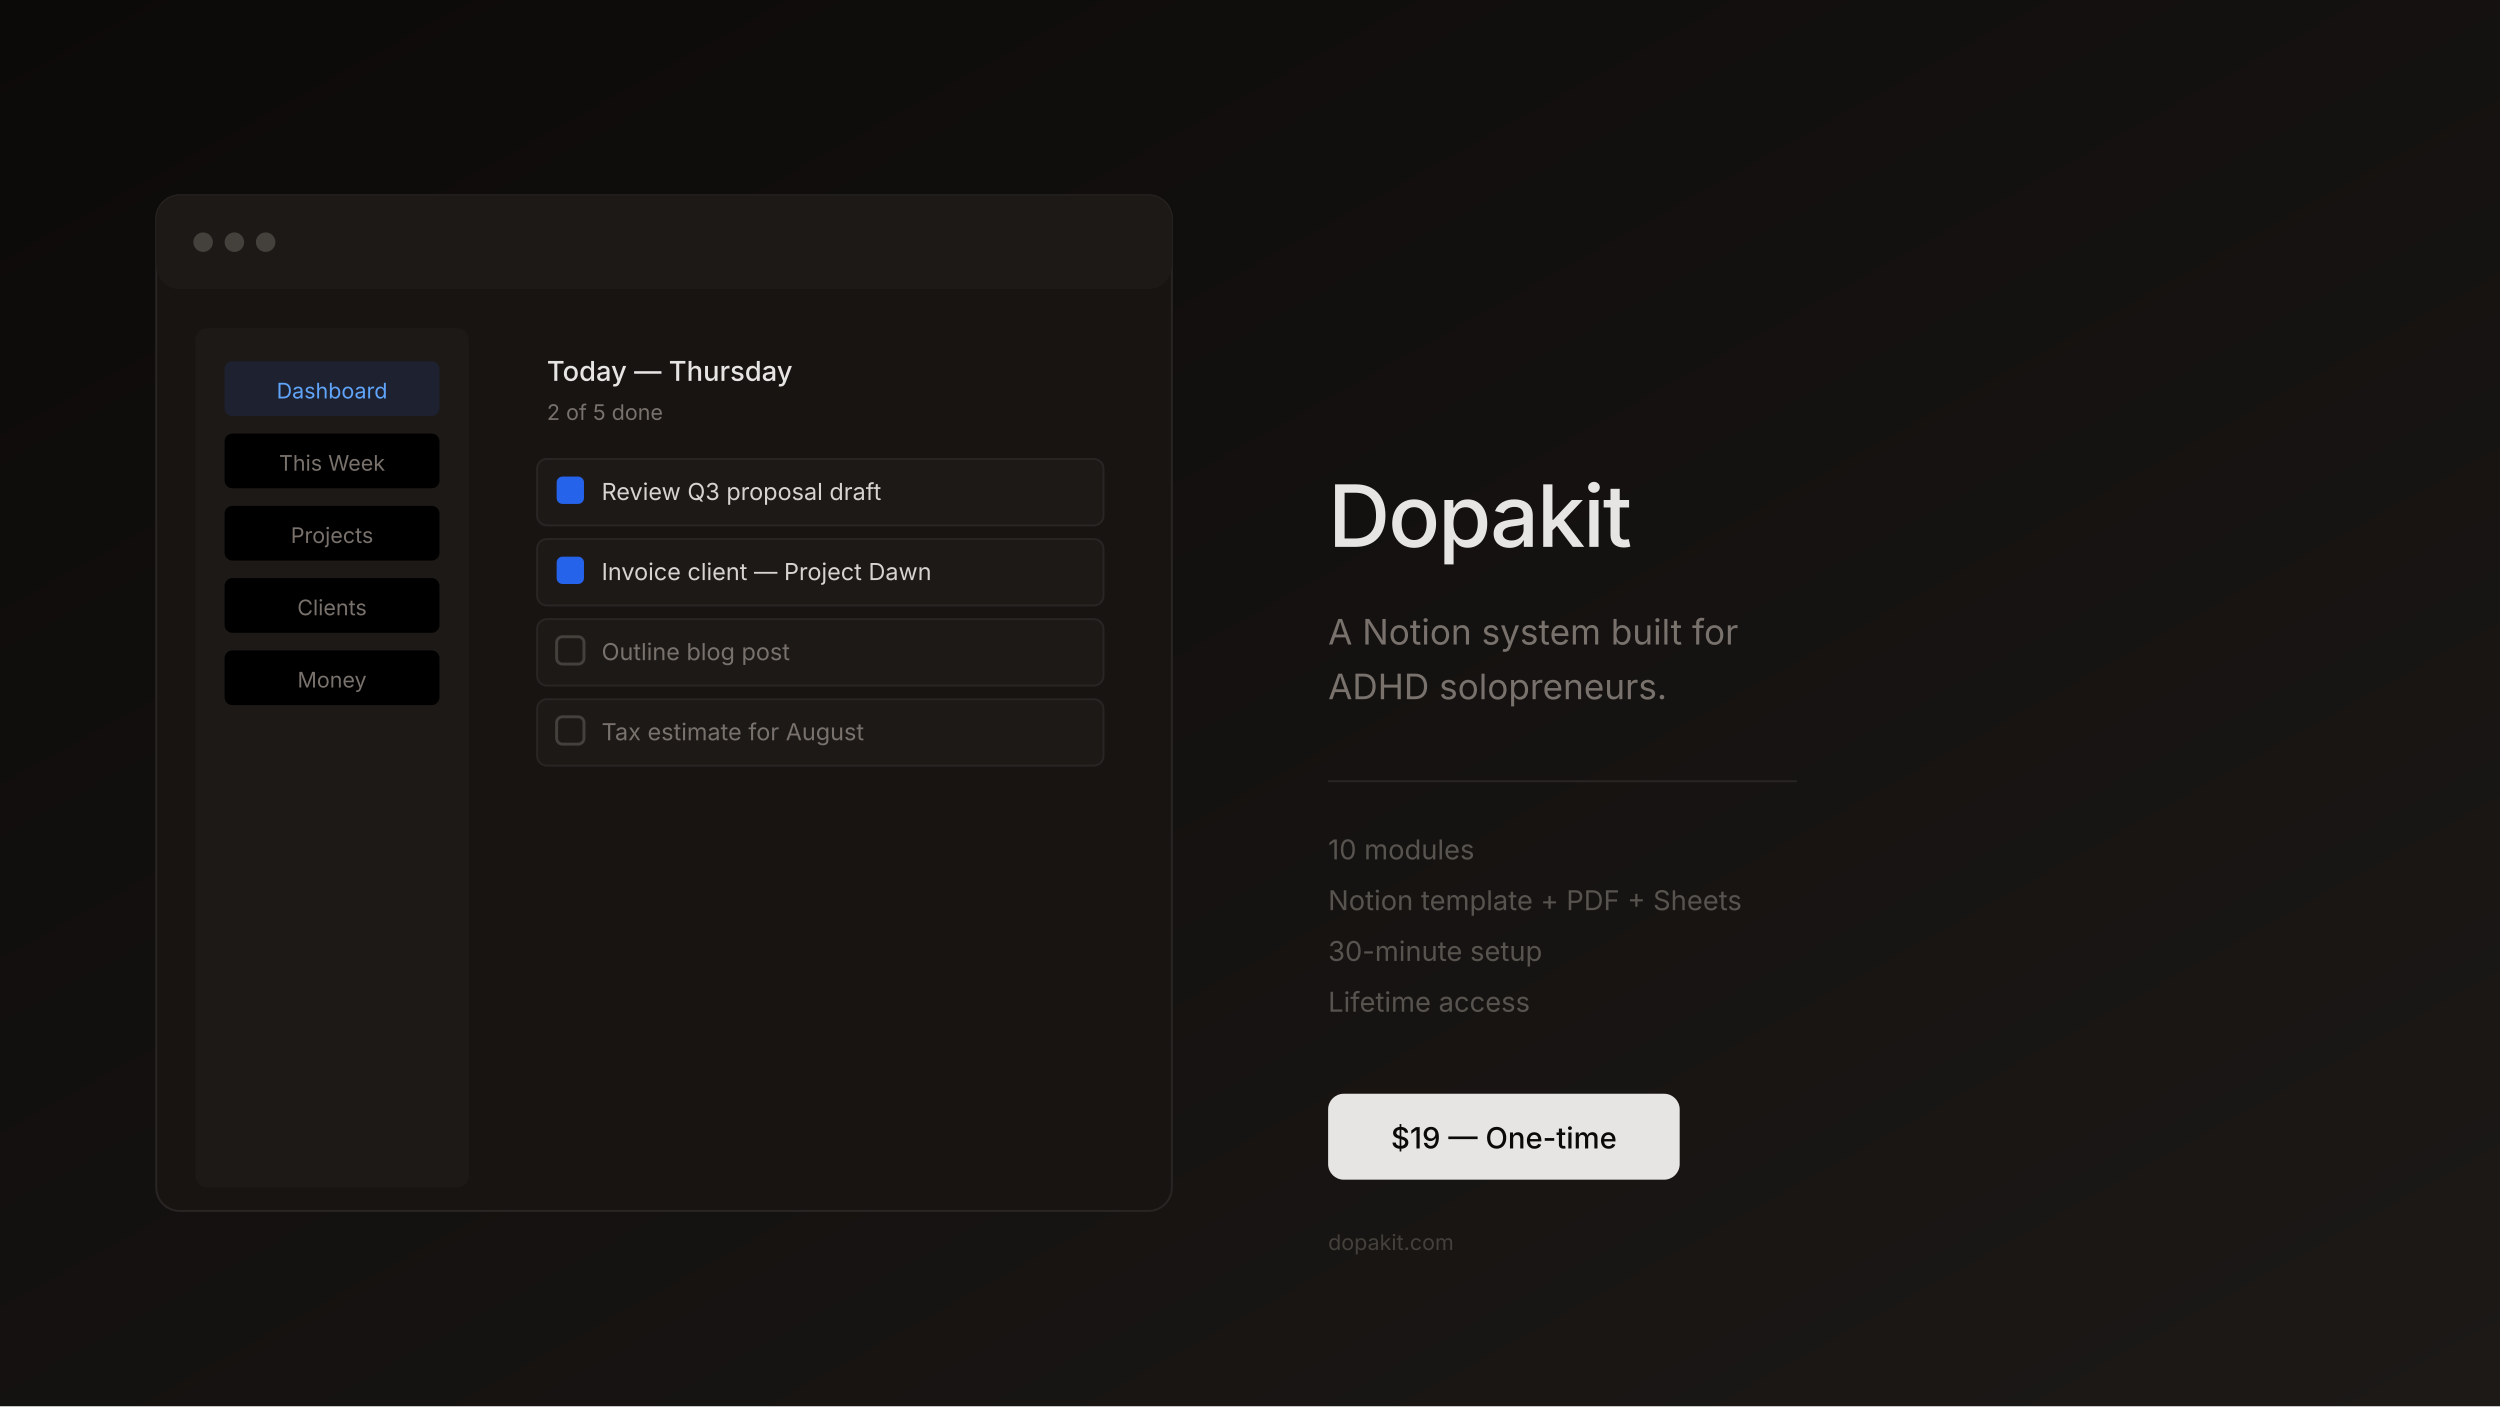
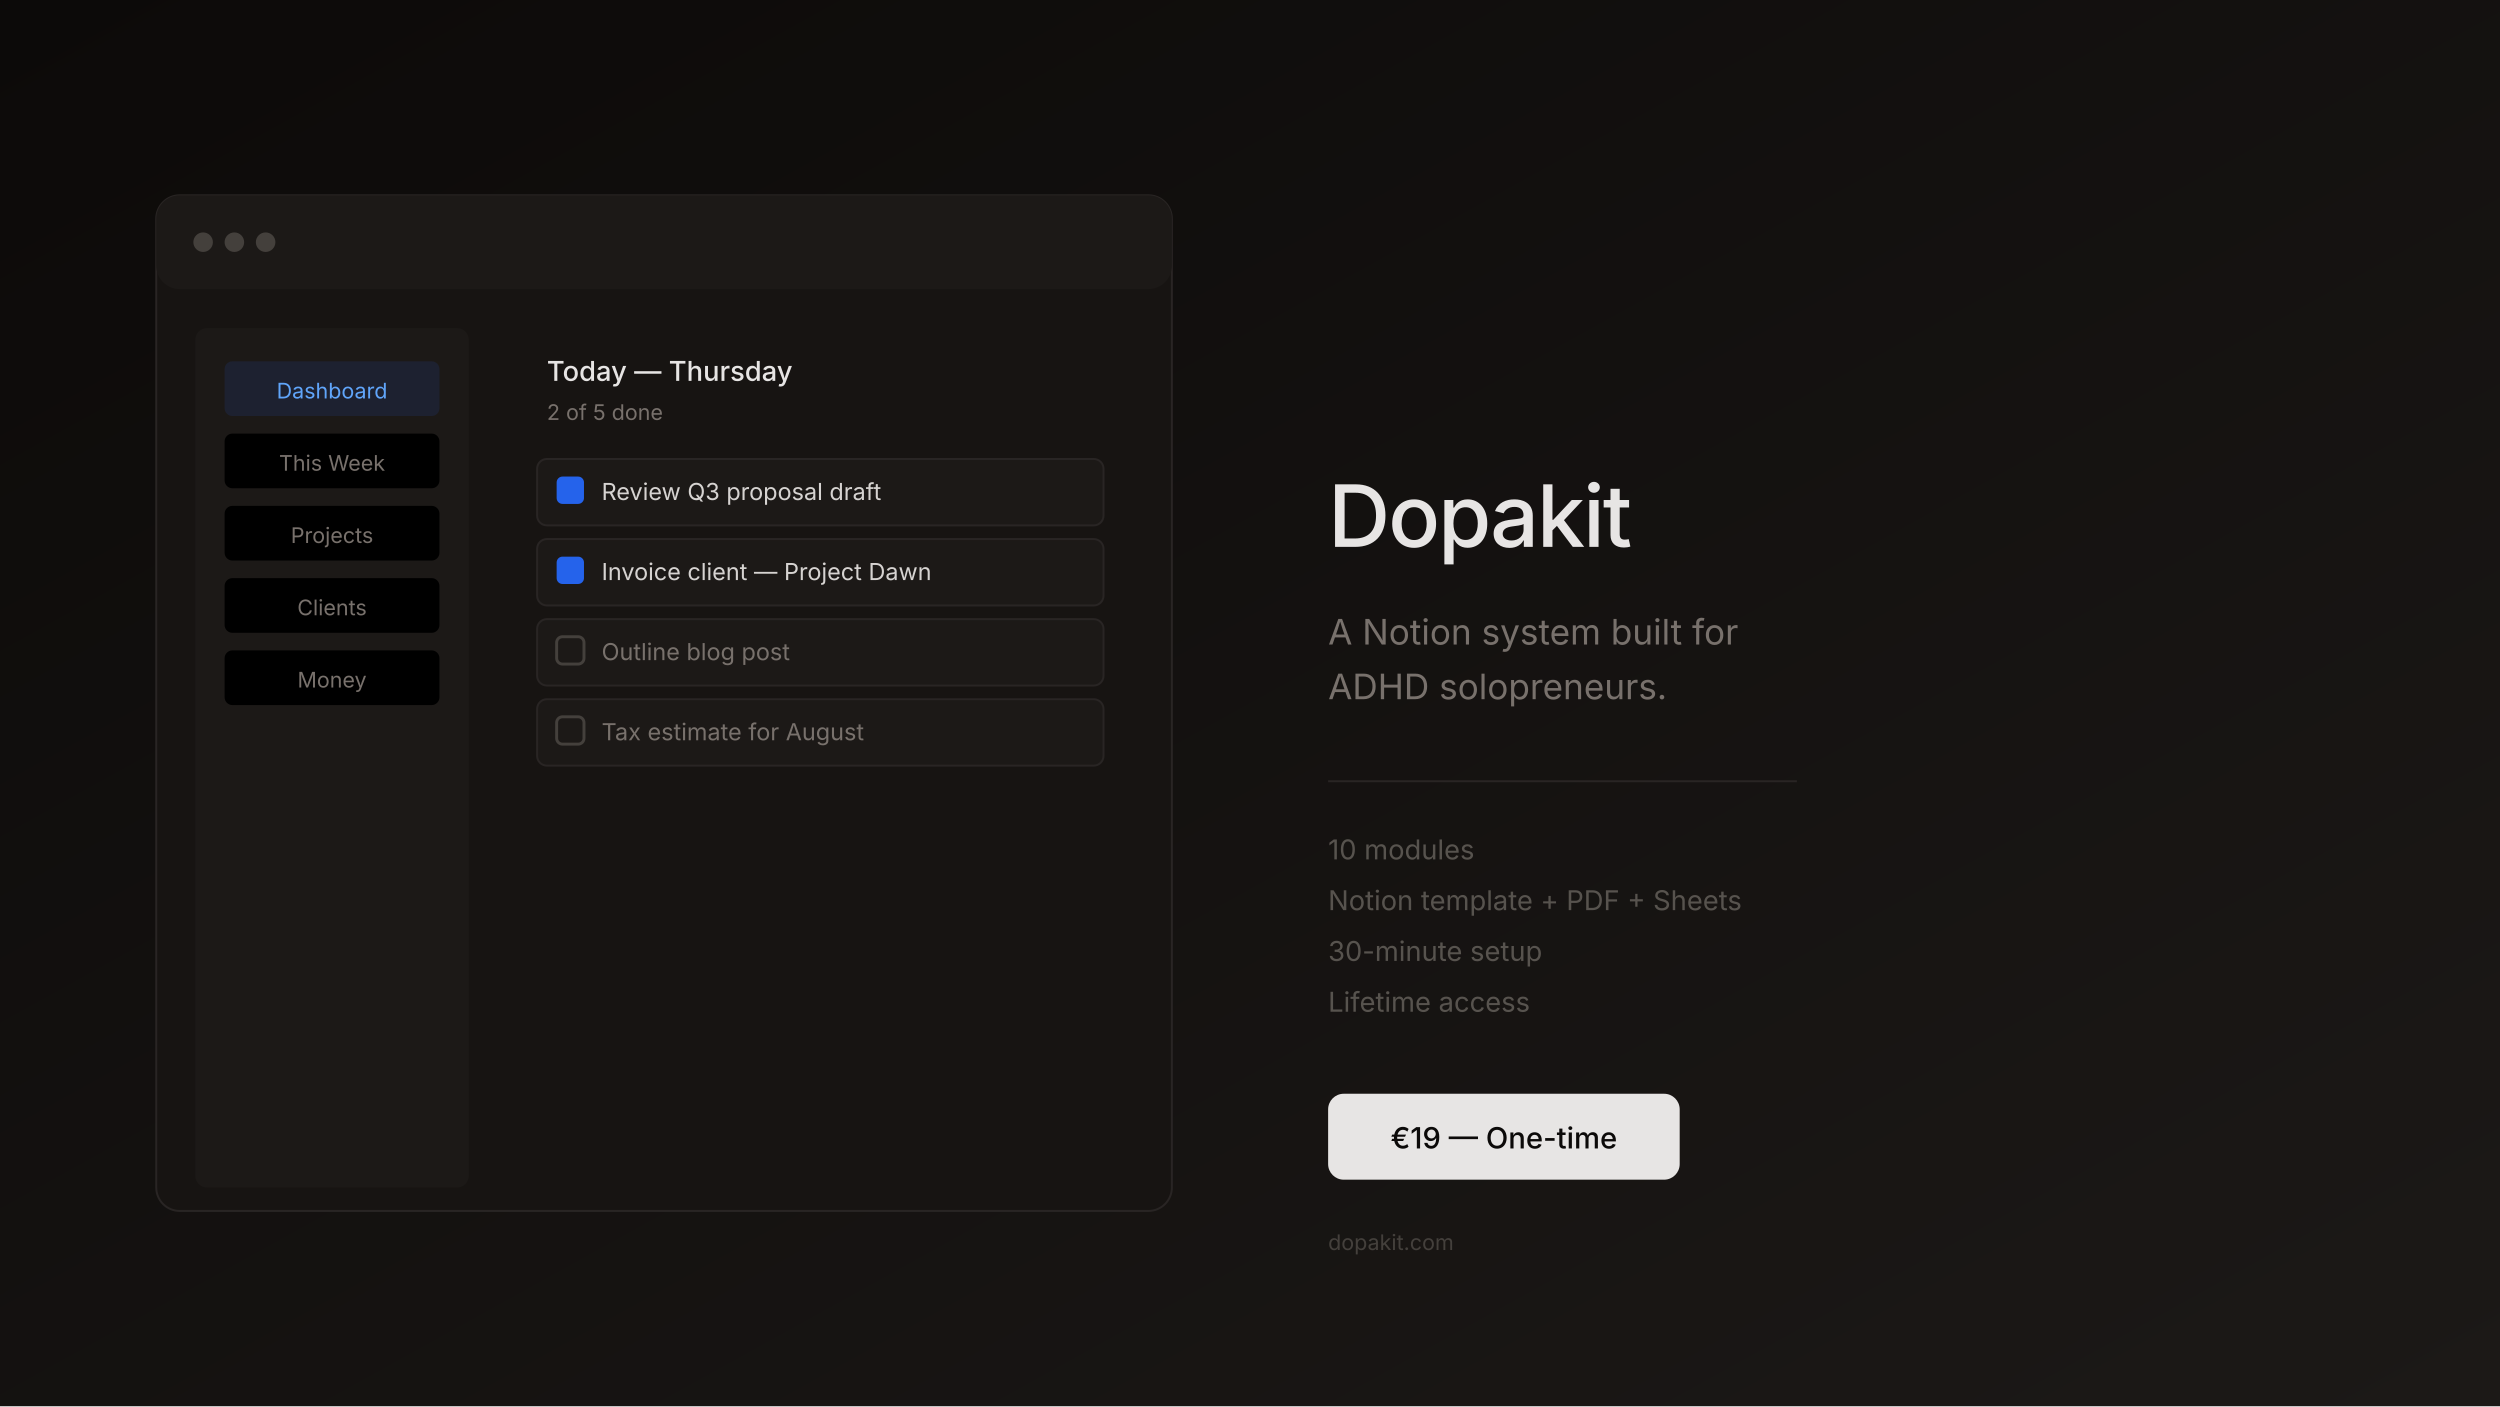
<svg xmlns="http://www.w3.org/2000/svg" width="1280" height="720" viewBox="0 0 1280 720">
  <defs>
    <linearGradient id="bg" x1="0" y1="0" x2="1" y2="1">
      <stop offset="0%" stop-color="#0c0a09" />
      <stop offset="100%" stop-color="#1c1917" />
    </linearGradient>
  </defs>
  <rect width="1280" height="720" fill="url(#bg)" />
  <rect x="80" y="100" width="520" height="520" rx="12" fill="#171412" stroke="#292524" stroke-width="1" />
  <rect x="80" y="100" width="520" height="48" rx="12" fill="#1c1917" />
  <circle cx="104" cy="124" r="5" fill="#44403c" />
  <circle cx="120" cy="124" r="5" fill="#44403c" />
  <circle cx="136" cy="124" r="5" fill="#44403c" />
  <rect x="100" y="168" width="140" height="440" rx="6" fill="#1c1917" />
  <rect x="115" y="185" width="110" height="28" rx="4" fill="rgba(37,99,235,0.12)" />
  <text x="170" y="204" text-anchor="middle" font-family="Inter,sans-serif" font-size="11" fill="#60a5fa">Dashboard</text>
  <rect x="115" y="222" width="110" height="28" rx="4" />
  <text x="170" y="241" text-anchor="middle" font-family="Inter,sans-serif" font-size="11" fill="#78716c">This Week</text>
  <rect x="115" y="259" width="110" height="28" rx="4" />
  <text x="170" y="278" text-anchor="middle" font-family="Inter,sans-serif" font-size="11" fill="#78716c">Projects</text>
  <rect x="115" y="296" width="110" height="28" rx="4" />
  <text x="170" y="315" text-anchor="middle" font-family="Inter,sans-serif" font-size="11" fill="#78716c">Clients</text>
  <rect x="115" y="333" width="110" height="28" rx="4" />
  <text x="170" y="352" text-anchor="middle" font-family="Inter,sans-serif" font-size="11" fill="#78716c">Money</text>
  <rect x="260" y="168" width="320" height="440" rx="6" fill="#171412" />
  <text x="280" y="195" font-family="Inter,sans-serif" font-size="14" font-weight="500" fill="#e7e5e4">Today — Thursday</text>
  <text x="280" y="215" font-family="Inter,sans-serif" font-size="11" fill="#78716c">2 of 5 done</text>
  <rect x="275" y="235" width="290" height="34" rx="5" fill="#1c1917" stroke="#292524" stroke-width="1" />
  <rect x="285" y="244" width="14" height="14" rx="3" fill="#2563eb" />
  <text x="308" y="256" font-family="Inter,sans-serif" font-size="12" fill="#d6d3d1">Review Q3 proposal draft</text>
  <rect x="275" y="276" width="290" height="34" rx="5" fill="#1c1917" stroke="#292524" stroke-width="1" />
  <rect x="285" y="285" width="14" height="14" rx="3" fill="#2563eb" />
  <text x="308" y="297" font-family="Inter,sans-serif" font-size="12" fill="#d6d3d1">Invoice client — Project Dawn</text>
  <rect x="275" y="317" width="290" height="34" rx="5" fill="#1c1917" stroke="#292524" stroke-width="1" />
  <rect x="285" y="326" width="14" height="14" rx="3" fill="none" stroke="#44403c" stroke-width="1.5" />
  <text x="308" y="338" font-family="Inter,sans-serif" font-size="12" fill="#78716c">Outline blog post</text>
  <rect x="275" y="358" width="290" height="34" rx="5" fill="#1c1917" stroke="#292524" stroke-width="1" />
  <rect x="285" y="367" width="14" height="14" rx="3" fill="none" stroke="#44403c" stroke-width="1.5" />
  <text x="308" y="379" font-family="Inter,sans-serif" font-size="12" fill="#78716c">Tax estimate for August</text>
  <text x="680" y="280" font-family="Inter,sans-serif" font-size="44" font-weight="550" fill="#e7e5e4" letter-spacing="-1">Dopakit</text>
  <text x="680" y="330" font-family="Inter,sans-serif" font-size="18" fill="#78716c">A Notion system built for</text>
  <text x="680" y="358" font-family="Inter,sans-serif" font-size="18" fill="#78716c">ADHD solopreneurs.</text>
  <line x1="680" y1="400" x2="920" y2="400" stroke="#292524" stroke-width="1" />
  <text x="680" y="440" font-family="Inter,sans-serif" font-size="14" fill="#57534e">10 modules</text>
  <text x="680" y="466" font-family="Inter,sans-serif" font-size="14" fill="#57534e">Notion template + PDF + Sheets</text>
  <text x="680" y="492" font-family="Inter,sans-serif" font-size="14" fill="#57534e">30-minute setup</text>
  <text x="680" y="518" font-family="Inter,sans-serif" font-size="14" fill="#57534e">Lifetime access</text>
  <rect x="680" y="560" width="180" height="44" rx="8" fill="#e7e5e4" />
-   <text x="770" y="588" text-anchor="middle" font-family="Inter,sans-serif" font-size="15" font-weight="550" fill="#0c0a09">$19 — One-time</text>
+   <text x="770" y="588" text-anchor="middle" font-family="Inter,sans-serif" font-size="15" font-weight="550" fill="#0c0a09">€19 — One-time</text>
  <text x="680" y="640" font-family="Inter,sans-serif" font-size="11" fill="#44403c">dopakit.com</text>
</svg>
